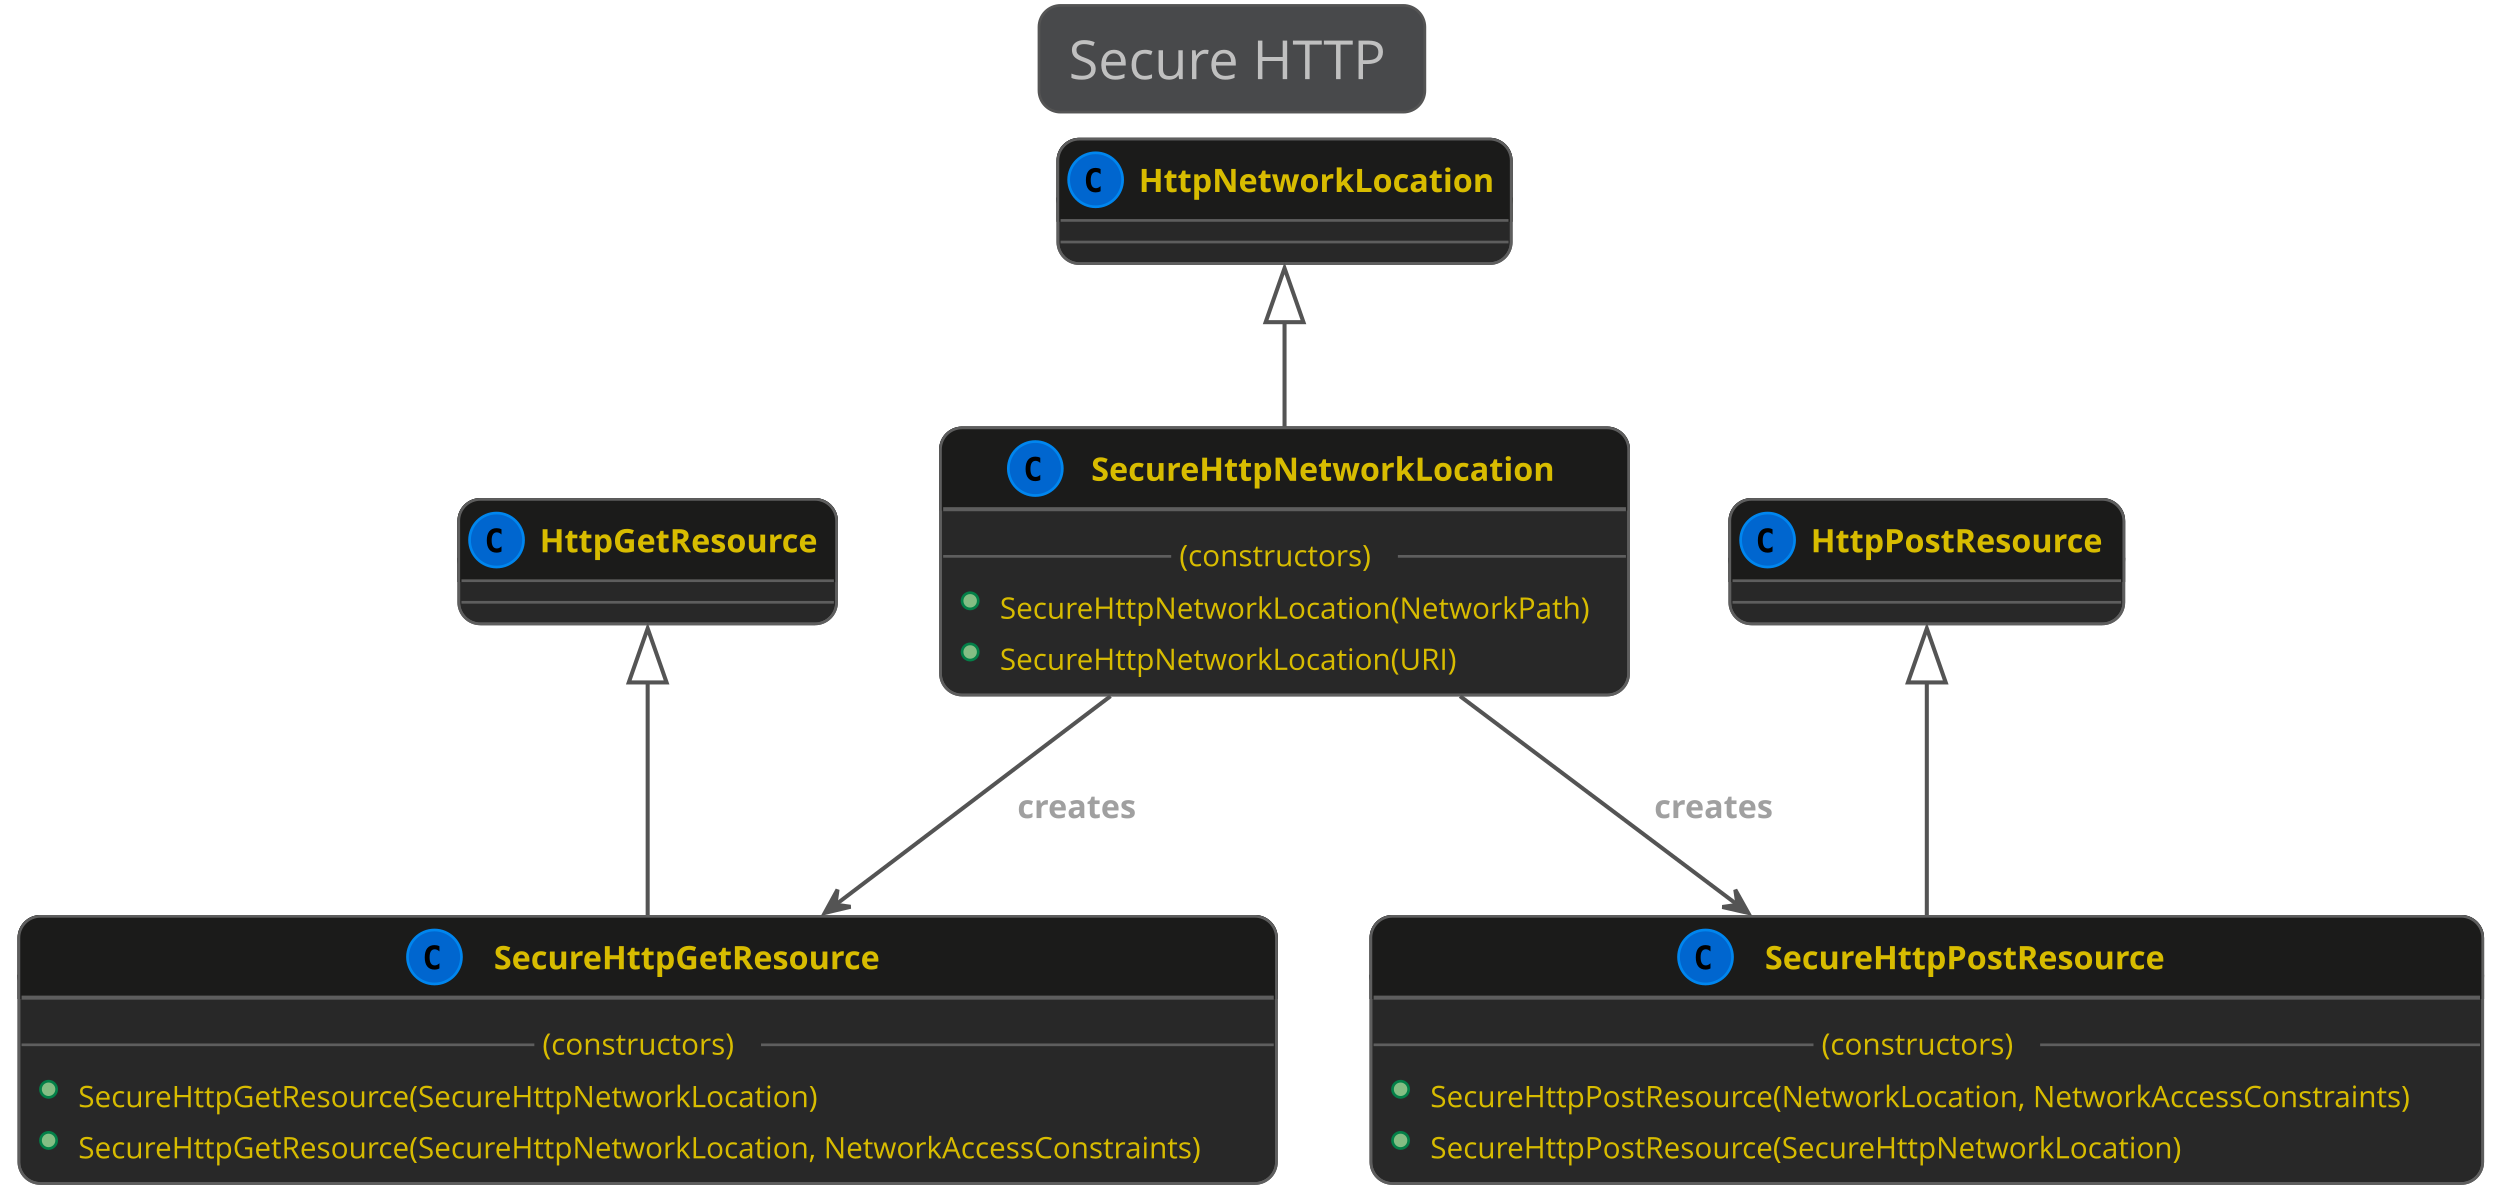
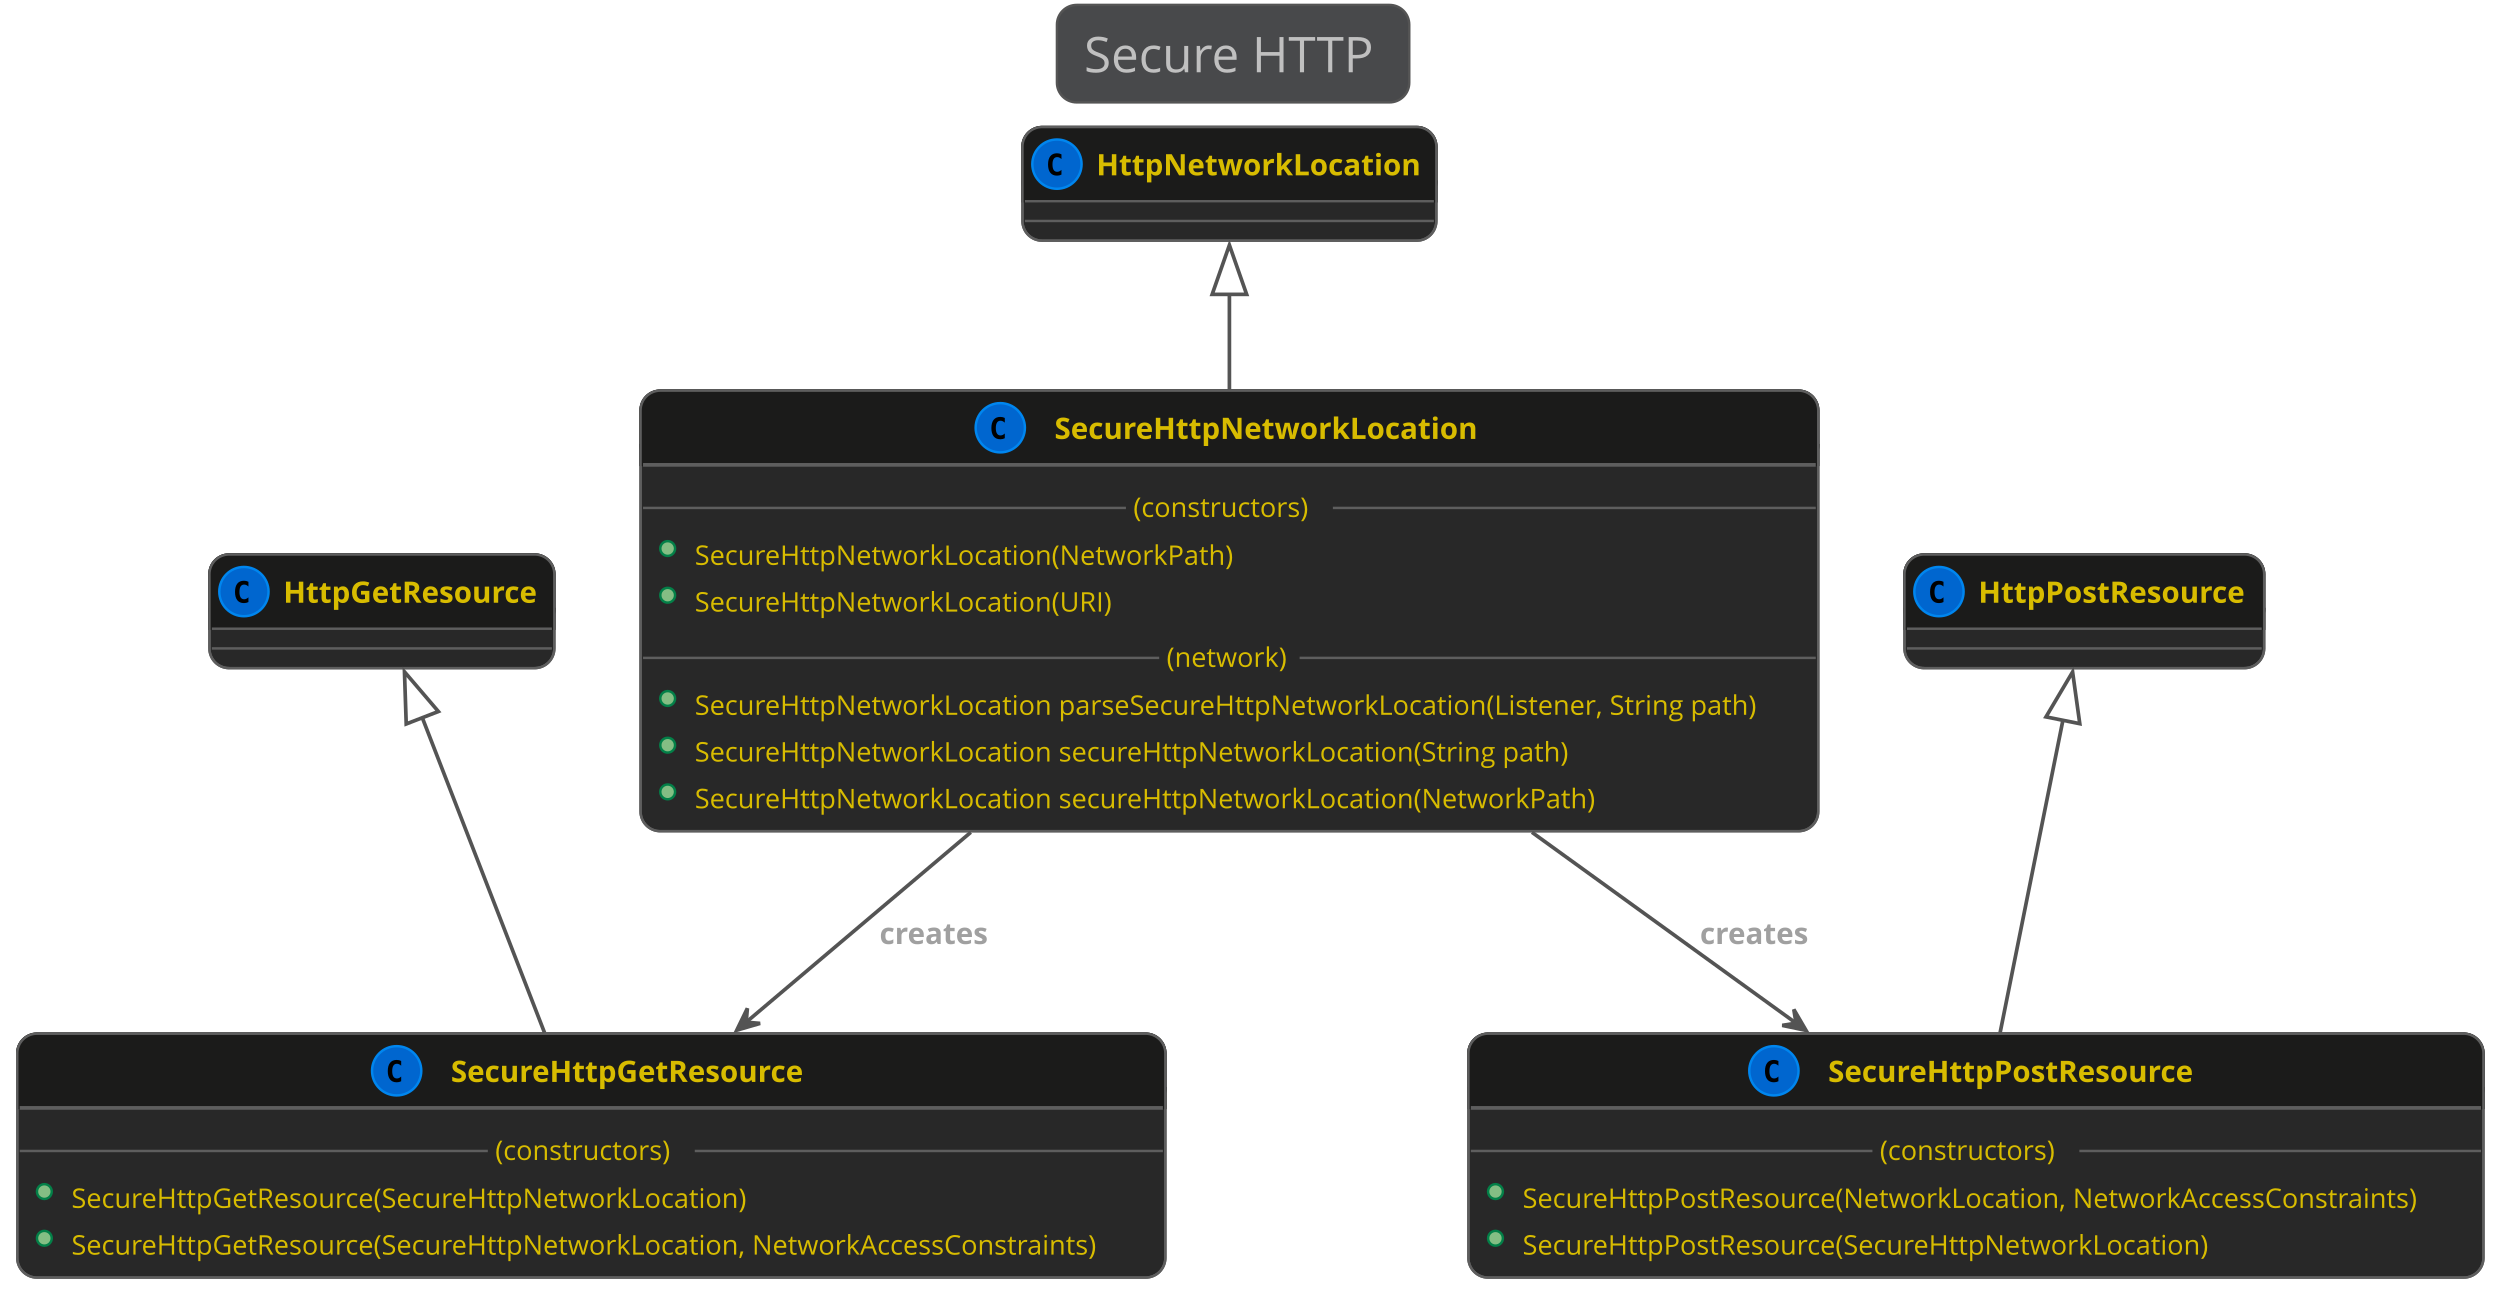
- <svg xmlns="http://www.w3.org/2000/svg" contentScriptType="application/ecmascript" contentStyleType="text/css" height="463.542px" preserveAspectRatio="none" style="width:965px;height:463px;background:#333333;" version="1.1" viewBox="0 0 965 463" width="965.625px" zoomAndPan="magnify">
+ <svg xmlns="http://www.w3.org/2000/svg" contentScriptType="application/ecmascript" contentStyleType="text/css" height="546.875px" preserveAspectRatio="none" style="width:1057px;height:546px;background:#333333;" version="1.1" viewBox="0 0 1057 546" width="1057.292px" zoomAndPan="magnify">
  <defs />
  <g>
-     <rect fill="#48494B" height="41.203" rx="8.333" ry="8.333" style="stroke:#545454;stroke-width:1.042;" width="148.958" x="401.042" y="2.083" />
-     <text fill="#C0C0C0" font-family="Open Sans,Avenir,Nunito,Arial,Helvetica,SansSerif" font-size="20.833" lengthAdjust="spacing" textLength="126.042" x="412.5" y="30.558">Secure HTTP</text>
-     <rect fill="#282828" height="48.055" id="HttpGetResource" rx="8.333" ry="8.333" style="stroke:#5E5E5E;stroke-width:1.042;" width="145.833" x="177.083" y="192.765" />
-     <rect fill="#1B1B1A" height="31.388" rx="8.333" ry="8.333" style="stroke:#1B1B1A;stroke-width:1.042;" width="145.833" x="177.083" y="192.765" />
-     <rect fill="#1B1B1A" height="8.333" style="stroke:#1B1B1A;stroke-width:1.042;" width="145.833" x="177.083" y="215.82" />
-     <rect fill="none" height="48.055" id="HttpGetResource" rx="8.333" ry="8.333" style="stroke:#5E5E5E;stroke-width:1.042;" width="145.833" x="177.083" y="192.765" />
-     <ellipse cx="191.667" cy="208.459" fill="#0066CF" rx="10.417" ry="10.417" style="stroke:#0086EF;stroke-width:1.042;" />
-     <path d="M193.577,212.885 Q193.15,213.104 192.68,213.214 Q192.21,213.324 191.691,213.324 Q189.848,213.324 188.877,212.109 Q187.907,210.895 187.907,208.6 Q187.907,206.299 188.877,205.084 Q189.848,203.87 191.691,203.87 Q192.21,203.87 192.686,203.98 Q193.162,204.089 193.577,204.309 L193.577,206.311 Q193.113,205.884 192.677,205.685 Q192.24,205.487 191.776,205.487 Q190.788,205.487 190.284,206.271 Q189.781,207.056 189.781,208.6 Q189.781,210.138 190.284,210.922 Q190.788,211.707 191.776,211.707 Q192.24,211.707 192.677,211.508 Q193.113,211.31 193.577,210.883 Z " fill="#000000" />
-     <text fill="#D8BC00" font-family="Open Sans,Avenir,Nunito,Arial,Helvetica,SansSerif" font-size="12.5" font-weight="bold" lengthAdjust="spacing" textLength="108.333" x="208.333" y="213.184">HttpGetResource</text>
-     <line style="stroke:#5E5E5E;stroke-width:1.042;" x1="178.125" x2="321.875" y1="224.154" y2="224.154" />
-     <line style="stroke:#5E5E5E;stroke-width:1.042;" x1="178.125" x2="321.875" y1="232.487" y2="232.487" />
-     <rect codeLine="8" fill="#282828" height="103.123" id="SecureHttpGetResource" rx="8.333" ry="8.333" style="stroke:#5E5E5E;stroke-width:1.042;" width="485.417" x="7.292" y="353.703" />
-     <rect fill="#1B1B1A" height="31.388" rx="8.333" ry="8.333" style="stroke:#1B1B1A;stroke-width:1.042;" width="485.417" x="7.292" y="353.703" />
-     <rect fill="#1B1B1A" height="8.333" style="stroke:#1B1B1A;stroke-width:1.042;" width="485.417" x="7.292" y="376.758" />
-     <rect codeLine="8" fill="none" height="103.123" id="SecureHttpGetResource" rx="8.333" ry="8.333" style="stroke:#5E5E5E;stroke-width:1.042;" width="485.417" x="7.292" y="353.703" />
-     <ellipse cx="167.708" cy="369.397" fill="#0066CF" rx="10.417" ry="10.417" style="stroke:#0086EF;stroke-width:1.042;" />
-     <path d="M169.619,373.822 Q169.191,374.042 168.721,374.152 Q168.251,374.262 167.733,374.262 Q165.889,374.262 164.919,373.047 Q163.949,371.832 163.949,369.537 Q163.949,367.236 164.919,366.022 Q165.889,364.807 167.733,364.807 Q168.251,364.807 168.728,364.917 Q169.204,365.027 169.619,365.247 L169.619,367.248 Q169.155,366.821 168.719,366.623 Q168.282,366.425 167.818,366.425 Q166.829,366.425 166.326,367.209 Q165.822,367.993 165.822,369.537 Q165.822,371.075 166.326,371.86 Q166.829,372.644 167.818,372.644 Q168.282,372.644 168.719,372.446 Q169.155,372.247 169.619,371.82 Z " fill="#000000" />
-     <text fill="#D8BC00" font-family="Open Sans,Avenir,Nunito,Arial,Helvetica,SansSerif" font-size="12.5" font-weight="bold" lengthAdjust="spacing" textLength="150" x="190.625" y="374.121">SecureHttpGetResource</text>
-     <line style="stroke:#5E5E5E;stroke-width:1.562;" x1="8.333" x2="491.667" y1="385.091" y2="385.091" />
-     <ellipse cx="18.75" cy="420.461" fill="#84BE84" rx="3.125" ry="3.125" style="stroke:#038048;stroke-width:1.042;" />
-     <text fill="#D8BC00" font-family="Open Sans,Avenir,Nunito,Arial,Helvetica,SansSerif" font-size="11.458" lengthAdjust="spacing" textLength="295.833" x="30.208" y="427.372">SecureHttpGetResource(SecureHttpNetworkLocation)</text>
-     <ellipse cx="18.75" cy="440.206" fill="#84BE84" rx="3.125" ry="3.125" style="stroke:#038048;stroke-width:1.042;" />
-     <text fill="#D8BC00" font-family="Open Sans,Avenir,Nunito,Arial,Helvetica,SansSerif" font-size="11.458" lengthAdjust="spacing" textLength="453.125" x="30.208" y="447.117">SecureHttpGetResource(SecureHttpNetworkLocation, NetworkAccessConstraints)</text>
-     <line style="stroke:#5E5E5E;stroke-width:1.042;" x1="8.333" x2="206.25" y1="403.297" y2="403.297" />
-     <text fill="#D8BC00" font-family="Open Sans,Avenir,Nunito,Arial,Helvetica,SansSerif" font-size="11.458" lengthAdjust="spacing" textLength="81.25" x="209.375" y="407.106">(constructors)</text>
-     <line style="stroke:#5E5E5E;stroke-width:1.042;" x1="293.75" x2="491.667" y1="403.297" y2="403.297" />
-     <rect fill="#282828" height="48.055" id="HttpNetworkLocation" rx="8.333" ry="8.333" style="stroke:#5E5E5E;stroke-width:1.042;" width="175" x="408.333" y="53.703" />
-     <rect fill="#1B1B1A" height="31.388" rx="8.333" ry="8.333" style="stroke:#1B1B1A;stroke-width:1.042;" width="175" x="408.333" y="53.703" />
-     <rect fill="#1B1B1A" height="8.333" style="stroke:#1B1B1A;stroke-width:1.042;" width="175" x="408.333" y="76.758" />
-     <rect fill="none" height="48.055" id="HttpNetworkLocation" rx="8.333" ry="8.333" style="stroke:#5E5E5E;stroke-width:1.042;" width="175" x="408.333" y="53.703" />
-     <ellipse cx="422.917" cy="69.397" fill="#0066CF" rx="10.417" ry="10.417" style="stroke:#0086EF;stroke-width:1.042;" />
-     <path d="M424.827,73.822 Q424.4,74.042 423.93,74.152 Q423.46,74.261 422.941,74.261 Q421.098,74.261 420.127,73.047 Q419.157,71.832 419.157,69.537 Q419.157,67.236 420.127,66.022 Q421.098,64.807 422.941,64.807 Q423.46,64.807 423.936,64.917 Q424.412,65.027 424.827,65.247 L424.827,67.249 Q424.363,66.821 423.927,66.623 Q423.49,66.425 423.026,66.425 Q422.038,66.425 421.534,67.209 Q421.031,67.993 421.031,69.537 Q421.031,71.075 421.534,71.86 Q422.038,72.644 423.026,72.644 Q423.49,72.644 423.927,72.446 Q424.363,72.247 424.827,71.82 Z " fill="#000000" />
-     <text fill="#D8BC00" font-family="Open Sans,Avenir,Nunito,Arial,Helvetica,SansSerif" font-size="12.5" font-weight="bold" lengthAdjust="spacing" textLength="137.5" x="439.583" y="74.121">HttpNetworkLocation</text>
-     <line style="stroke:#5E5E5E;stroke-width:1.042;" x1="409.375" x2="582.292" y1="85.091" y2="85.091" />
-     <line style="stroke:#5E5E5E;stroke-width:1.042;" x1="409.375" x2="582.292" y1="93.424" y2="93.424" />
-     <rect codeLine="18" fill="#282828" height="103.123" id="SecureHttpNetworkLocation" rx="8.333" ry="8.333" style="stroke:#5E5E5E;stroke-width:1.042;" width="265.625" x="363.021" y="165.161" />
-     <rect fill="#1B1B1A" height="31.388" rx="8.333" ry="8.333" style="stroke:#1B1B1A;stroke-width:1.042;" width="265.625" x="363.021" y="165.161" />
-     <rect fill="#1B1B1A" height="8.333" style="stroke:#1B1B1A;stroke-width:1.042;" width="265.625" x="363.021" y="188.216" />
-     <rect codeLine="18" fill="none" height="103.123" id="SecureHttpNetworkLocation" rx="8.333" ry="8.333" style="stroke:#5E5E5E;stroke-width:1.042;" width="265.625" x="363.021" y="165.161" />
-     <ellipse cx="399.635" cy="180.855" fill="#0066CF" rx="10.417" ry="10.417" style="stroke:#0086EF;stroke-width:1.042;" />
-     <path d="M401.546,185.28 Q401.119,185.5 400.649,185.61 Q400.179,185.72 399.66,185.72 Q397.817,185.72 396.846,184.505 Q395.876,183.291 395.876,180.996 Q395.876,178.695 396.846,177.48 Q397.817,176.266 399.66,176.266 Q400.179,176.266 400.655,176.375 Q401.131,176.485 401.546,176.705 L401.546,178.707 Q401.082,178.28 400.646,178.081 Q400.209,177.883 399.745,177.883 Q398.757,177.883 398.253,178.667 Q397.749,179.452 397.749,180.996 Q397.749,182.534 398.253,183.318 Q398.757,184.102 399.745,184.102 Q400.209,184.102 400.646,183.904 Q401.082,183.706 401.546,183.278 Z " fill="#000000" />
-     <text fill="#D8BC00" font-family="Open Sans,Avenir,Nunito,Arial,Helvetica,SansSerif" font-size="12.5" font-weight="bold" lengthAdjust="spacing" textLength="179.167" x="421.198" y="185.579">SecureHttpNetworkLocation</text>
-     <line style="stroke:#5E5E5E;stroke-width:1.562;" x1="364.062" x2="627.604" y1="196.549" y2="196.549" />
-     <ellipse cx="374.479" cy="231.919" fill="#84BE84" rx="3.125" ry="3.125" style="stroke:#038048;stroke-width:1.042;" />
-     <text fill="#D8BC00" font-family="Open Sans,Avenir,Nunito,Arial,Helvetica,SansSerif" font-size="11.458" lengthAdjust="spacing" textLength="233.333" x="385.938" y="238.831">SecureHttpNetworkLocation(NetworkPath)</text>
-     <ellipse cx="374.479" cy="251.664" fill="#84BE84" rx="3.125" ry="3.125" style="stroke:#038048;stroke-width:1.042;" />
-     <text fill="#D8BC00" font-family="Open Sans,Avenir,Nunito,Arial,Helvetica,SansSerif" font-size="11.458" lengthAdjust="spacing" textLength="182.292" x="385.938" y="258.575">SecureHttpNetworkLocation(URI)</text>
-     <line style="stroke:#5E5E5E;stroke-width:1.042;" x1="364.062" x2="452.083" y1="214.755" y2="214.755" />
-     <text fill="#D8BC00" font-family="Open Sans,Avenir,Nunito,Arial,Helvetica,SansSerif" font-size="11.458" lengthAdjust="spacing" textLength="81.25" x="455.208" y="218.565">(constructors)</text>
-     <line style="stroke:#5E5E5E;stroke-width:1.042;" x1="539.583" x2="627.604" y1="214.755" y2="214.755" />
-     <rect codeLine="26" fill="#282828" height="103.123" id="SecureHttpPostResource" rx="8.333" ry="8.333" style="stroke:#5E5E5E;stroke-width:1.042;" width="429.167" x="529.167" y="353.703" />
-     <rect fill="#1B1B1A" height="31.388" rx="8.333" ry="8.333" style="stroke:#1B1B1A;stroke-width:1.042;" width="429.167" x="529.167" y="353.703" />
-     <rect fill="#1B1B1A" height="8.333" style="stroke:#1B1B1A;stroke-width:1.042;" width="429.167" x="529.167" y="376.758" />
-     <rect codeLine="26" fill="none" height="103.123" id="SecureHttpPostResource" rx="8.333" ry="8.333" style="stroke:#5E5E5E;stroke-width:1.042;" width="429.167" x="529.167" y="353.703" />
-     <ellipse cx="658.333" cy="369.397" fill="#0066CF" rx="10.417" ry="10.417" style="stroke:#0086EF;stroke-width:1.042;" />
-     <path d="M660.244,373.822 Q659.817,374.042 659.346,374.152 Q658.876,374.262 658.358,374.262 Q656.514,374.262 655.544,373.047 Q654.574,371.832 654.574,369.537 Q654.574,367.236 655.544,366.022 Q656.514,364.807 658.358,364.807 Q658.876,364.807 659.353,364.917 Q659.829,365.027 660.244,365.247 L660.244,367.248 Q659.78,366.821 659.343,366.623 Q658.907,366.425 658.443,366.425 Q657.454,366.425 656.951,367.209 Q656.447,367.993 656.447,369.537 Q656.447,371.075 656.951,371.86 Q657.454,372.644 658.443,372.644 Q658.907,372.644 659.343,372.446 Q659.78,372.247 660.244,371.82 Z " fill="#000000" />
-     <text fill="#D8BC00" font-family="Open Sans,Avenir,Nunito,Arial,Helvetica,SansSerif" font-size="12.5" font-weight="bold" lengthAdjust="spacing" textLength="156.25" x="681.25" y="374.121">SecureHttpPostResource</text>
-     <line style="stroke:#5E5E5E;stroke-width:1.562;" x1="530.208" x2="957.292" y1="385.091" y2="385.091" />
-     <ellipse cx="540.625" cy="420.461" fill="#84BE84" rx="3.125" ry="3.125" style="stroke:#038048;stroke-width:1.042;" />
-     <text fill="#D8BC00" font-family="Open Sans,Avenir,Nunito,Arial,Helvetica,SansSerif" font-size="11.458" lengthAdjust="spacing" textLength="396.875" x="552.083" y="427.372">SecureHttpPostResource(NetworkLocation, NetworkAccessConstraints)</text>
-     <ellipse cx="540.625" cy="440.206" fill="#84BE84" rx="3.125" ry="3.125" style="stroke:#038048;stroke-width:1.042;" />
-     <text fill="#D8BC00" font-family="Open Sans,Avenir,Nunito,Arial,Helvetica,SansSerif" font-size="11.458" lengthAdjust="spacing" textLength="301.042" x="552.083" y="447.117">SecureHttpPostResource(SecureHttpNetworkLocation)</text>
-     <line style="stroke:#5E5E5E;stroke-width:1.042;" x1="530.208" x2="700" y1="403.297" y2="403.297" />
-     <text fill="#D8BC00" font-family="Open Sans,Avenir,Nunito,Arial,Helvetica,SansSerif" font-size="11.458" lengthAdjust="spacing" textLength="81.25" x="703.125" y="407.106">(constructors)</text>
-     <line style="stroke:#5E5E5E;stroke-width:1.042;" x1="787.5" x2="957.292" y1="403.297" y2="403.297" />
-     <rect fill="#282828" height="48.055" id="HttpPostResource" rx="8.333" ry="8.333" style="stroke:#5E5E5E;stroke-width:1.042;" width="152.083" x="667.708" y="192.765" />
-     <rect fill="#1B1B1A" height="31.388" rx="8.333" ry="8.333" style="stroke:#1B1B1A;stroke-width:1.042;" width="152.083" x="667.708" y="192.765" />
-     <rect fill="#1B1B1A" height="8.333" style="stroke:#1B1B1A;stroke-width:1.042;" width="152.083" x="667.708" y="215.82" />
-     <rect fill="none" height="48.055" id="HttpPostResource" rx="8.333" ry="8.333" style="stroke:#5E5E5E;stroke-width:1.042;" width="152.083" x="667.708" y="192.765" />
-     <ellipse cx="682.292" cy="208.459" fill="#0066CF" rx="10.417" ry="10.417" style="stroke:#0086EF;stroke-width:1.042;" />
-     <path d="M684.202,212.885 Q683.775,213.104 683.305,213.214 Q682.835,213.324 682.316,213.324 Q680.473,213.324 679.502,212.109 Q678.532,210.895 678.532,208.6 Q678.532,206.299 679.502,205.084 Q680.473,203.87 682.316,203.87 Q682.835,203.87 683.311,203.98 Q683.787,204.089 684.202,204.309 L684.202,206.311 Q683.738,205.884 683.302,205.685 Q682.865,205.487 682.402,205.487 Q681.413,205.487 680.909,206.271 Q680.406,207.056 680.406,208.6 Q680.406,210.138 680.909,210.922 Q681.413,211.707 682.402,211.707 Q682.865,211.707 683.302,211.508 Q683.738,211.31 684.202,210.883 Z " fill="#000000" />
-     <text fill="#D8BC00" font-family="Open Sans,Avenir,Nunito,Arial,Helvetica,SansSerif" font-size="12.5" font-weight="bold" lengthAdjust="spacing" textLength="114.583" x="698.958" y="213.184">HttpPostResource</text>
-     <line style="stroke:#5E5E5E;stroke-width:1.042;" x1="668.75" x2="818.75" y1="224.154" y2="224.154" />
-     <line style="stroke:#5E5E5E;stroke-width:1.042;" x1="668.75" x2="818.75" y1="232.487" y2="232.487" />
-     <path codeLine="7" d="M250,263.078 C250,290.307 250,325.026 250,353.213 " fill="none" id="HttpGetResource-backto-SecureHttpGetResource" style="stroke:#545454;stroke-width:1.562;" />
-     <polygon fill="none" points="242.708,263.411,250,242.578,257.292,263.411,242.708,263.411" style="stroke:#545454;stroke-width:1.562;" />
-     <path codeLine="15" d="M495.833,124.161 C495.833,137.161 495.833,151.411 495.833,164.724 " fill="none" id="HttpNetworkLocation-backto-SecureHttpNetworkLocation" style="stroke:#545454;stroke-width:1.562;" />
-     <polygon fill="none" points="488.542,124.349,495.833,103.515,503.125,124.349,488.542,124.349" style="stroke:#545454;stroke-width:1.562;" />
-     <path codeLine="16" d="M428.656,268.713 C395.729,293.692 356.031,323.796 322.438,349.286 " fill="none" id="SecureHttpNetworkLocation-to-SecureHttpGetResource" style="stroke:#545454;stroke-width:1.562;" />
-     <polygon fill="#545454" points="318.354,352.38,328.336,350.008,322.496,349.222,323.282,343.382,318.354,352.38" style="stroke:#545454;stroke-width:1.562;" />
-     <text fill="#A0A0A0" font-family="Open Sans,Avenir,Nunito,Arial,Helvetica,SansSerif" font-size="12.5" font-weight="bold" lengthAdjust="spacing" textLength="45.833" x="392.708" y="315.788">creates</text>
-     <path codeLine="17" d="M563.573,268.713 C596.781,293.692 636.812,323.796 670.708,349.286 " fill="none" id="SecureHttpNetworkLocation-to-SecureHttpPostResource" style="stroke:#545454;stroke-width:1.562;" />
-     <polygon fill="#545454" points="674.823,352.39,669.823,343.432,670.656,349.265,664.823,350.099,674.823,352.39" style="stroke:#545454;stroke-width:1.562;" />
-     <text fill="#A0A0A0" font-family="Open Sans,Avenir,Nunito,Arial,Helvetica,SansSerif" font-size="12.5" font-weight="bold" lengthAdjust="spacing" textLength="45.833" x="638.542" y="315.788">creates</text>
-     <path codeLine="25" d="M743.75,263.078 C743.75,290.307 743.75,325.026 743.75,353.213 " fill="none" id="HttpPostResource-backto-SecureHttpPostResource" style="stroke:#545454;stroke-width:1.562;" />
-     <polygon fill="none" points="736.458,263.411,743.75,242.578,751.042,263.411,736.458,263.411" style="stroke:#545454;stroke-width:1.562;" />
+     <rect fill="#48494B" height="41.203" rx="8.333" ry="8.333" style="stroke:#545454;stroke-width:1.042;" width="148.958" x="446.875" y="2.083" />
+     <text fill="#C0C0C0" font-family="Open Sans,Avenir,Nunito,Arial,Helvetica,SansSerif" font-size="20.833" lengthAdjust="spacing" textLength="126.042" x="458.333" y="30.558">Secure HTTP</text>
+     <rect fill="#282828" height="48.055" id="HttpGetResource" rx="8.333" ry="8.333" style="stroke:#5E5E5E;stroke-width:1.042;" width="145.833" x="88.542" y="234.432" />
+     <rect fill="#1B1B1A" height="31.388" rx="8.333" ry="8.333" style="stroke:#1B1B1A;stroke-width:1.042;" width="145.833" x="88.542" y="234.432" />
+     <rect fill="#1B1B1A" height="8.333" style="stroke:#1B1B1A;stroke-width:1.042;" width="145.833" x="88.542" y="257.487" />
+     <rect fill="none" height="48.055" id="HttpGetResource" rx="8.333" ry="8.333" style="stroke:#5E5E5E;stroke-width:1.042;" width="145.833" x="88.542" y="234.432" />
+     <ellipse cx="103.125" cy="250.126" fill="#0066CF" rx="10.417" ry="10.417" style="stroke:#0086EF;stroke-width:1.042;" />
+     <path d="M105.035,254.551 Q104.608,254.771 104.138,254.881 Q103.668,254.991 103.149,254.991 Q101.306,254.991 100.336,253.776 Q99.365,252.561 99.365,250.267 Q99.365,247.965 100.336,246.751 Q101.306,245.536 103.149,245.536 Q103.668,245.536 104.144,245.646 Q104.62,245.756 105.035,245.976 L105.035,247.978 Q104.572,247.55 104.135,247.352 Q103.699,247.154 103.235,247.154 Q102.246,247.154 101.743,247.938 Q101.239,248.722 101.239,250.267 Q101.239,251.805 101.743,252.589 Q102.246,253.373 103.235,253.373 Q103.699,253.373 104.135,253.175 Q104.572,252.976 105.035,252.549 Z " fill="#000000" />
+     <text fill="#D8BC00" font-family="Open Sans,Avenir,Nunito,Arial,Helvetica,SansSerif" font-size="12.5" font-weight="bold" lengthAdjust="spacing" textLength="108.333" x="119.792" y="254.85">HttpGetResource</text>
+     <line style="stroke:#5E5E5E;stroke-width:1.042;" x1="89.583" x2="233.333" y1="265.82" y2="265.82" />
+     <line style="stroke:#5E5E5E;stroke-width:1.042;" x1="89.583" x2="233.333" y1="274.154" y2="274.154" />
+     <rect codeLine="8" fill="#282828" height="103.123" id="SecureHttpGetResource" rx="8.333" ry="8.333" style="stroke:#5E5E5E;stroke-width:1.042;" width="485.417" x="7.292" y="437.036" />
+     <rect fill="#1B1B1A" height="31.388" rx="8.333" ry="8.333" style="stroke:#1B1B1A;stroke-width:1.042;" width="485.417" x="7.292" y="437.036" />
+     <rect fill="#1B1B1A" height="8.333" style="stroke:#1B1B1A;stroke-width:1.042;" width="485.417" x="7.292" y="460.091" />
+     <rect codeLine="8" fill="none" height="103.123" id="SecureHttpGetResource" rx="8.333" ry="8.333" style="stroke:#5E5E5E;stroke-width:1.042;" width="485.417" x="7.292" y="437.036" />
+     <ellipse cx="167.708" cy="452.73" fill="#0066CF" rx="10.417" ry="10.417" style="stroke:#0086EF;stroke-width:1.042;" />
+     <path d="M169.619,457.155 Q169.191,457.375 168.721,457.485 Q168.251,457.595 167.733,457.595 Q165.889,457.595 164.919,456.38 Q163.949,455.166 163.949,452.871 Q163.949,450.57 164.919,449.355 Q165.889,448.14 167.733,448.14 Q168.251,448.14 168.728,448.25 Q169.204,448.36 169.619,448.58 L169.619,450.582 Q169.155,450.155 168.719,449.956 Q168.282,449.758 167.818,449.758 Q166.829,449.758 166.326,450.542 Q165.822,451.327 165.822,452.871 Q165.822,454.409 166.326,455.193 Q166.829,455.977 167.818,455.977 Q168.282,455.977 168.719,455.779 Q169.155,455.581 169.619,455.153 Z " fill="#000000" />
+     <text fill="#D8BC00" font-family="Open Sans,Avenir,Nunito,Arial,Helvetica,SansSerif" font-size="12.5" font-weight="bold" lengthAdjust="spacing" textLength="150" x="190.625" y="457.454">SecureHttpGetResource</text>
+     <line style="stroke:#5E5E5E;stroke-width:1.562;" x1="8.333" x2="491.667" y1="468.425" y2="468.425" />
+     <ellipse cx="18.75" cy="503.794" fill="#84BE84" rx="3.125" ry="3.125" style="stroke:#038048;stroke-width:1.042;" />
+     <text fill="#D8BC00" font-family="Open Sans,Avenir,Nunito,Arial,Helvetica,SansSerif" font-size="11.458" lengthAdjust="spacing" textLength="295.833" x="30.208" y="510.706">SecureHttpGetResource(SecureHttpNetworkLocation)</text>
+     <ellipse cx="18.75" cy="523.539" fill="#84BE84" rx="3.125" ry="3.125" style="stroke:#038048;stroke-width:1.042;" />
+     <text fill="#D8BC00" font-family="Open Sans,Avenir,Nunito,Arial,Helvetica,SansSerif" font-size="11.458" lengthAdjust="spacing" textLength="453.125" x="30.208" y="530.45">SecureHttpGetResource(SecureHttpNetworkLocation, NetworkAccessConstraints)</text>
+     <line style="stroke:#5E5E5E;stroke-width:1.042;" x1="8.333" x2="206.25" y1="486.63" y2="486.63" />
+     <text fill="#D8BC00" font-family="Open Sans,Avenir,Nunito,Arial,Helvetica,SansSerif" font-size="11.458" lengthAdjust="spacing" textLength="81.25" x="209.375" y="490.44">(constructors)</text>
+     <line style="stroke:#5E5E5E;stroke-width:1.042;" x1="293.75" x2="491.667" y1="486.63" y2="486.63" />
+     <rect fill="#282828" height="48.055" id="HttpNetworkLocation" rx="8.333" ry="8.333" style="stroke:#5E5E5E;stroke-width:1.042;" width="175" x="432.292" y="53.703" />
+     <rect fill="#1B1B1A" height="31.388" rx="8.333" ry="8.333" style="stroke:#1B1B1A;stroke-width:1.042;" width="175" x="432.292" y="53.703" />
+     <rect fill="#1B1B1A" height="8.333" style="stroke:#1B1B1A;stroke-width:1.042;" width="175" x="432.292" y="76.758" />
+     <rect fill="none" height="48.055" id="HttpNetworkLocation" rx="8.333" ry="8.333" style="stroke:#5E5E5E;stroke-width:1.042;" width="175" x="432.292" y="53.703" />
+     <ellipse cx="446.875" cy="69.397" fill="#0066CF" rx="10.417" ry="10.417" style="stroke:#0086EF;stroke-width:1.042;" />
+     <path d="M448.785,73.822 Q448.358,74.042 447.888,74.152 Q447.418,74.261 446.899,74.261 Q445.056,74.261 444.086,73.047 Q443.115,71.832 443.115,69.537 Q443.115,67.236 444.086,66.022 Q445.056,64.807 446.899,64.807 Q447.418,64.807 447.894,64.917 Q448.37,65.027 448.785,65.247 L448.785,67.249 Q448.322,66.821 447.885,66.623 Q447.449,66.425 446.985,66.425 Q445.996,66.425 445.493,67.209 Q444.989,67.993 444.989,69.537 Q444.989,71.075 445.493,71.86 Q445.996,72.644 446.985,72.644 Q447.449,72.644 447.885,72.446 Q448.322,72.247 448.785,71.82 Z " fill="#000000" />
+     <text fill="#D8BC00" font-family="Open Sans,Avenir,Nunito,Arial,Helvetica,SansSerif" font-size="12.5" font-weight="bold" lengthAdjust="spacing" textLength="137.5" x="463.542" y="74.121">HttpNetworkLocation</text>
+     <line style="stroke:#5E5E5E;stroke-width:1.042;" x1="433.333" x2="606.25" y1="85.091" y2="85.091" />
+     <line style="stroke:#5E5E5E;stroke-width:1.042;" x1="433.333" x2="606.25" y1="93.424" y2="93.424" />
+     <rect codeLine="18" fill="#282828" height="186.269" id="SecureHttpNetworkLocation" rx="8.333" ry="8.333" style="stroke:#5E5E5E;stroke-width:1.042;" width="497.917" x="270.833" y="165.161" />
+     <rect fill="#1B1B1A" height="31.388" rx="8.333" ry="8.333" style="stroke:#1B1B1A;stroke-width:1.042;" width="497.917" x="270.833" y="165.161" />
+     <rect fill="#1B1B1A" height="8.333" style="stroke:#1B1B1A;stroke-width:1.042;" width="497.917" x="270.833" y="188.216" />
+     <rect codeLine="18" fill="none" height="186.269" id="SecureHttpNetworkLocation" rx="8.333" ry="8.333" style="stroke:#5E5E5E;stroke-width:1.042;" width="497.917" x="270.833" y="165.161" />
+     <ellipse cx="422.917" cy="180.855" fill="#0066CF" rx="10.417" ry="10.417" style="stroke:#0086EF;stroke-width:1.042;" />
+     <path d="M424.827,185.28 Q424.4,185.5 423.93,185.61 Q423.46,185.72 422.941,185.72 Q421.098,185.72 420.127,184.505 Q419.157,183.291 419.157,180.996 Q419.157,178.695 420.127,177.48 Q421.098,176.266 422.941,176.266 Q423.46,176.266 423.936,176.375 Q424.412,176.485 424.827,176.705 L424.827,178.707 Q424.363,178.28 423.927,178.081 Q423.49,177.883 423.026,177.883 Q422.038,177.883 421.534,178.667 Q421.031,179.452 421.031,180.996 Q421.031,182.534 421.534,183.318 Q422.038,184.102 423.026,184.102 Q423.49,184.102 423.927,183.904 Q424.363,183.706 424.827,183.278 Z " fill="#000000" />
+     <text fill="#D8BC00" font-family="Open Sans,Avenir,Nunito,Arial,Helvetica,SansSerif" font-size="12.5" font-weight="bold" lengthAdjust="spacing" textLength="179.167" x="445.833" y="185.579">SecureHttpNetworkLocation</text>
+     <line style="stroke:#5E5E5E;stroke-width:1.562;" x1="271.875" x2="767.708" y1="196.549" y2="196.549" />
+     <ellipse cx="282.292" cy="231.919" fill="#84BE84" rx="3.125" ry="3.125" style="stroke:#038048;stroke-width:1.042;" />
+     <text fill="#D8BC00" font-family="Open Sans,Avenir,Nunito,Arial,Helvetica,SansSerif" font-size="11.458" lengthAdjust="spacing" textLength="233.333" x="293.75" y="238.831">SecureHttpNetworkLocation(NetworkPath)</text>
+     <ellipse cx="282.292" cy="251.664" fill="#84BE84" rx="3.125" ry="3.125" style="stroke:#038048;stroke-width:1.042;" />
+     <text fill="#D8BC00" font-family="Open Sans,Avenir,Nunito,Arial,Helvetica,SansSerif" font-size="11.458" lengthAdjust="spacing" textLength="182.292" x="293.75" y="258.575">SecureHttpNetworkLocation(URI)</text>
+     <line style="stroke:#5E5E5E;stroke-width:1.042;" x1="271.875" x2="476.042" y1="214.755" y2="214.755" />
+     <text fill="#D8BC00" font-family="Open Sans,Avenir,Nunito,Arial,Helvetica,SansSerif" font-size="11.458" lengthAdjust="spacing" textLength="81.25" x="479.167" y="218.565">(constructors)</text>
+     <line style="stroke:#5E5E5E;stroke-width:1.042;" x1="563.542" x2="767.708" y1="214.755" y2="214.755" />
+     <ellipse cx="282.292" cy="295.321" fill="#84BE84" rx="3.125" ry="3.125" style="stroke:#038048;stroke-width:1.042;" />
+     <text fill="#D8BC00" font-family="Open Sans,Avenir,Nunito,Arial,Helvetica,SansSerif" font-size="11.458" lengthAdjust="spacing" textLength="465.625" x="293.75" y="302.232">SecureHttpNetworkLocation parseSecureHttpNetworkLocation(Listener, String path)</text>
+     <ellipse cx="282.292" cy="315.065" fill="#84BE84" rx="3.125" ry="3.125" style="stroke:#038048;stroke-width:1.042;" />
+     <text fill="#D8BC00" font-family="Open Sans,Avenir,Nunito,Arial,Helvetica,SansSerif" font-size="11.458" lengthAdjust="spacing" textLength="383.333" x="293.75" y="321.977">SecureHttpNetworkLocation secureHttpNetworkLocation(String path)</text>
+     <ellipse cx="282.292" cy="334.81" fill="#84BE84" rx="3.125" ry="3.125" style="stroke:#038048;stroke-width:1.042;" />
+     <text fill="#D8BC00" font-family="Open Sans,Avenir,Nunito,Arial,Helvetica,SansSerif" font-size="11.458" lengthAdjust="spacing" textLength="391.667" x="293.75" y="341.722">SecureHttpNetworkLocation secureHttpNetworkLocation(NetworkPath)</text>
+     <line style="stroke:#5E5E5E;stroke-width:1.042;" x1="271.875" x2="490.104" y1="278.156" y2="278.156" />
+     <text fill="#D8BC00" font-family="Open Sans,Avenir,Nunito,Arial,Helvetica,SansSerif" font-size="11.458" lengthAdjust="spacing" textLength="53.125" x="493.229" y="281.966">(network)</text>
+     <line style="stroke:#5E5E5E;stroke-width:1.042;" x1="549.479" x2="767.708" y1="278.156" y2="278.156" />
+     <rect codeLine="30" fill="#282828" height="103.123" id="SecureHttpPostResource" rx="8.333" ry="8.333" style="stroke:#5E5E5E;stroke-width:1.042;" width="429.167" x="620.833" y="437.036" />
+     <rect fill="#1B1B1A" height="31.388" rx="8.333" ry="8.333" style="stroke:#1B1B1A;stroke-width:1.042;" width="429.167" x="620.833" y="437.036" />
+     <rect fill="#1B1B1A" height="8.333" style="stroke:#1B1B1A;stroke-width:1.042;" width="429.167" x="620.833" y="460.091" />
+     <rect codeLine="30" fill="none" height="103.123" id="SecureHttpPostResource" rx="8.333" ry="8.333" style="stroke:#5E5E5E;stroke-width:1.042;" width="429.167" x="620.833" y="437.036" />
+     <ellipse cx="750" cy="452.73" fill="#0066CF" rx="10.417" ry="10.417" style="stroke:#0086EF;stroke-width:1.042;" />
+     <path d="M751.91,457.155 Q751.483,457.375 751.013,457.485 Q750.543,457.595 750.024,457.595 Q748.181,457.595 747.211,456.38 Q746.24,455.166 746.24,452.871 Q746.24,450.57 747.211,449.355 Q748.181,448.14 750.024,448.14 Q750.543,448.14 751.019,448.25 Q751.495,448.36 751.91,448.58 L751.91,450.582 Q751.447,450.155 751.01,449.956 Q750.574,449.758 750.11,449.758 Q749.121,449.758 748.618,450.542 Q748.114,451.327 748.114,452.871 Q748.114,454.409 748.618,455.193 Q749.121,455.977 750.11,455.977 Q750.574,455.977 751.01,455.779 Q751.447,455.581 751.91,455.153 Z " fill="#000000" />
+     <text fill="#D8BC00" font-family="Open Sans,Avenir,Nunito,Arial,Helvetica,SansSerif" font-size="12.5" font-weight="bold" lengthAdjust="spacing" textLength="156.25" x="772.917" y="457.454">SecureHttpPostResource</text>
+     <line style="stroke:#5E5E5E;stroke-width:1.562;" x1="621.875" x2="1048.958" y1="468.425" y2="468.425" />
+     <ellipse cx="632.292" cy="503.794" fill="#84BE84" rx="3.125" ry="3.125" style="stroke:#038048;stroke-width:1.042;" />
+     <text fill="#D8BC00" font-family="Open Sans,Avenir,Nunito,Arial,Helvetica,SansSerif" font-size="11.458" lengthAdjust="spacing" textLength="396.875" x="643.75" y="510.706">SecureHttpPostResource(NetworkLocation, NetworkAccessConstraints)</text>
+     <ellipse cx="632.292" cy="523.539" fill="#84BE84" rx="3.125" ry="3.125" style="stroke:#038048;stroke-width:1.042;" />
+     <text fill="#D8BC00" font-family="Open Sans,Avenir,Nunito,Arial,Helvetica,SansSerif" font-size="11.458" lengthAdjust="spacing" textLength="301.042" x="643.75" y="530.45">SecureHttpPostResource(SecureHttpNetworkLocation)</text>
+     <line style="stroke:#5E5E5E;stroke-width:1.042;" x1="621.875" x2="791.667" y1="486.63" y2="486.63" />
+     <text fill="#D8BC00" font-family="Open Sans,Avenir,Nunito,Arial,Helvetica,SansSerif" font-size="11.458" lengthAdjust="spacing" textLength="81.25" x="794.792" y="490.44">(constructors)</text>
+     <line style="stroke:#5E5E5E;stroke-width:1.042;" x1="879.167" x2="1048.958" y1="486.63" y2="486.63" />
+     <rect fill="#282828" height="48.055" id="HttpPostResource" rx="8.333" ry="8.333" style="stroke:#5E5E5E;stroke-width:1.042;" width="152.083" x="805.208" y="234.432" />
+     <rect fill="#1B1B1A" height="31.388" rx="8.333" ry="8.333" style="stroke:#1B1B1A;stroke-width:1.042;" width="152.083" x="805.208" y="234.432" />
+     <rect fill="#1B1B1A" height="8.333" style="stroke:#1B1B1A;stroke-width:1.042;" width="152.083" x="805.208" y="257.487" />
+     <rect fill="none" height="48.055" id="HttpPostResource" rx="8.333" ry="8.333" style="stroke:#5E5E5E;stroke-width:1.042;" width="152.083" x="805.208" y="234.432" />
+     <ellipse cx="819.792" cy="250.126" fill="#0066CF" rx="10.417" ry="10.417" style="stroke:#0086EF;stroke-width:1.042;" />
+     <path d="M821.702,254.551 Q821.275,254.771 820.805,254.881 Q820.335,254.991 819.816,254.991 Q817.973,254.991 817.002,253.776 Q816.032,252.561 816.032,250.267 Q816.032,247.965 817.002,246.751 Q817.973,245.536 819.816,245.536 Q820.335,245.536 820.811,245.646 Q821.287,245.756 821.702,245.976 L821.702,247.978 Q821.238,247.55 820.802,247.352 Q820.365,247.154 819.902,247.154 Q818.913,247.154 818.409,247.938 Q817.906,248.722 817.906,250.267 Q817.906,251.805 818.409,252.589 Q818.913,253.373 819.902,253.373 Q820.365,253.373 820.802,253.175 Q821.238,252.976 821.702,252.549 Z " fill="#000000" />
+     <text fill="#D8BC00" font-family="Open Sans,Avenir,Nunito,Arial,Helvetica,SansSerif" font-size="12.5" font-weight="bold" lengthAdjust="spacing" textLength="114.583" x="836.458" y="254.85">HttpPostResource</text>
+     <line style="stroke:#5E5E5E;stroke-width:1.042;" x1="806.25" x2="956.25" y1="265.82" y2="265.82" />
+     <line style="stroke:#5E5E5E;stroke-width:1.042;" x1="806.25" x2="956.25" y1="274.154" y2="274.154" />
+     <path codeLine="7" d="M178.479,303.276 C193.26,341.38 214.688,396.578 230.229,436.63 " fill="none" id="HttpGetResource-backto-SecureHttpGetResource" style="stroke:#545454;stroke-width:1.562;" />
+     <polygon fill="none" points="171.75,306.088,171.01,284.036,185.344,300.817,171.75,306.088" style="stroke:#545454;stroke-width:1.562;" />
+     <path codeLine="15" d="M519.792,124.39 C519.792,136.817 519.792,150.744 519.792,164.786 " fill="none" id="HttpNetworkLocation-backto-SecureHttpNetworkLocation" style="stroke:#545454;stroke-width:1.562;" />
+     <polygon fill="none" points="512.5,124.463,519.792,103.63,527.083,124.463,512.5,124.463" style="stroke:#545454;stroke-width:1.562;" />
+     <path codeLine="16" d="M410.448,351.89 C378.135,379.213 343.792,408.245 315.208,432.421 " fill="none" id="SecureHttpNetworkLocation-to-SecureHttpGetResource" style="stroke:#545454;stroke-width:1.562;" />
+     <polygon fill="#545454" points="311.51,435.546,321.363,432.688,315.492,432.189,315.991,426.318,311.51,435.546" style="stroke:#545454;stroke-width:1.562;" />
+     <text fill="#A0A0A0" font-family="Open Sans,Avenir,Nunito,Arial,Helvetica,SansSerif" font-size="12.5" font-weight="bold" lengthAdjust="spacing" textLength="45.833" x="371.875" y="399.121">creates</text>
+     <path codeLine="17" d="M647.708,351.89 C685.667,379.328 726.021,408.484 759.542,432.713 " fill="none" id="SecureHttpNetworkLocation-to-SecureHttpPostResource" style="stroke:#545454;stroke-width:1.562;" />
+     <polygon fill="#545454" points="763.583,435.64,758.42,426.775,759.36,432.592,753.543,433.532,763.583,435.64" style="stroke:#545454;stroke-width:1.562;" />
+     <text fill="#A0A0A0" font-family="Open Sans,Avenir,Nunito,Arial,Helvetica,SansSerif" font-size="12.5" font-weight="bold" lengthAdjust="spacing" textLength="45.833" x="718.75" y="399.121">creates</text>
+     <path codeLine="29" d="M872.229,304.359 C864.583,342.411 853.615,396.953 845.646,436.63 " fill="none" id="HttpPostResource-backto-SecureHttpPostResource" style="stroke:#545454;stroke-width:1.562;" />
+     <polygon fill="none" points="865.042,303.099,876.292,284.109,879.333,305.974,865.042,303.099" style="stroke:#545454;stroke-width:1.562;" />
  </g>
</svg>
